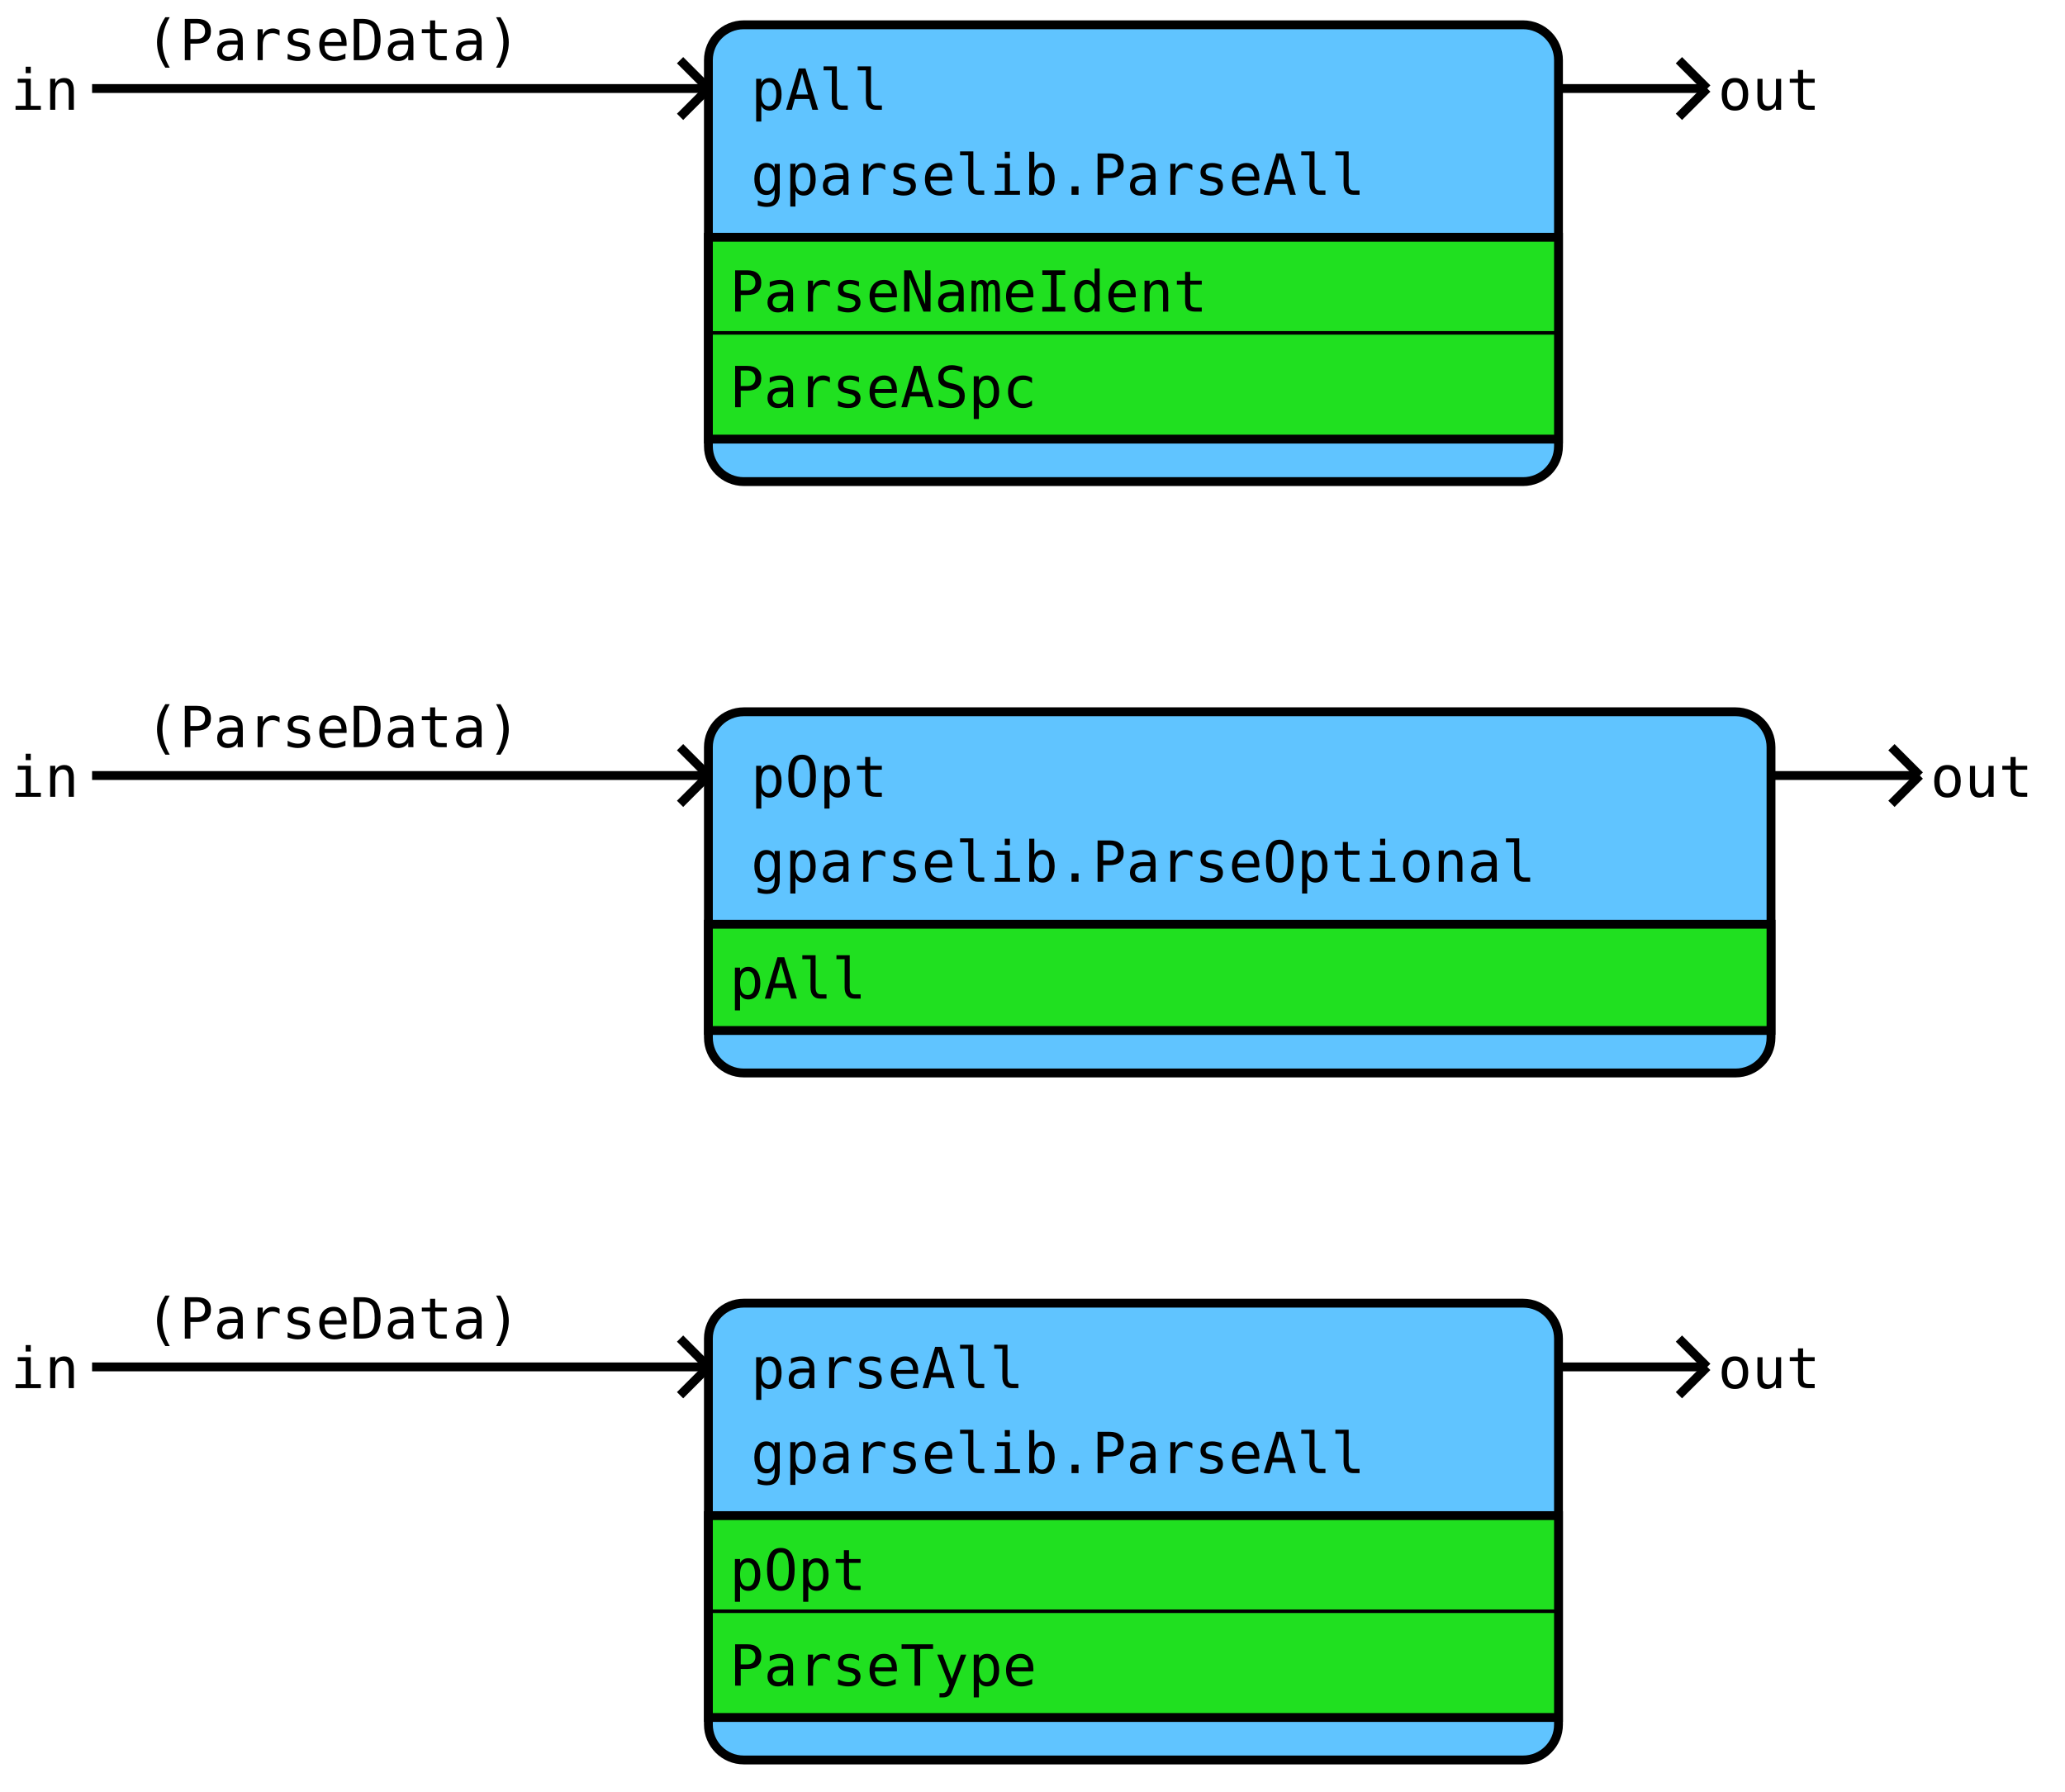
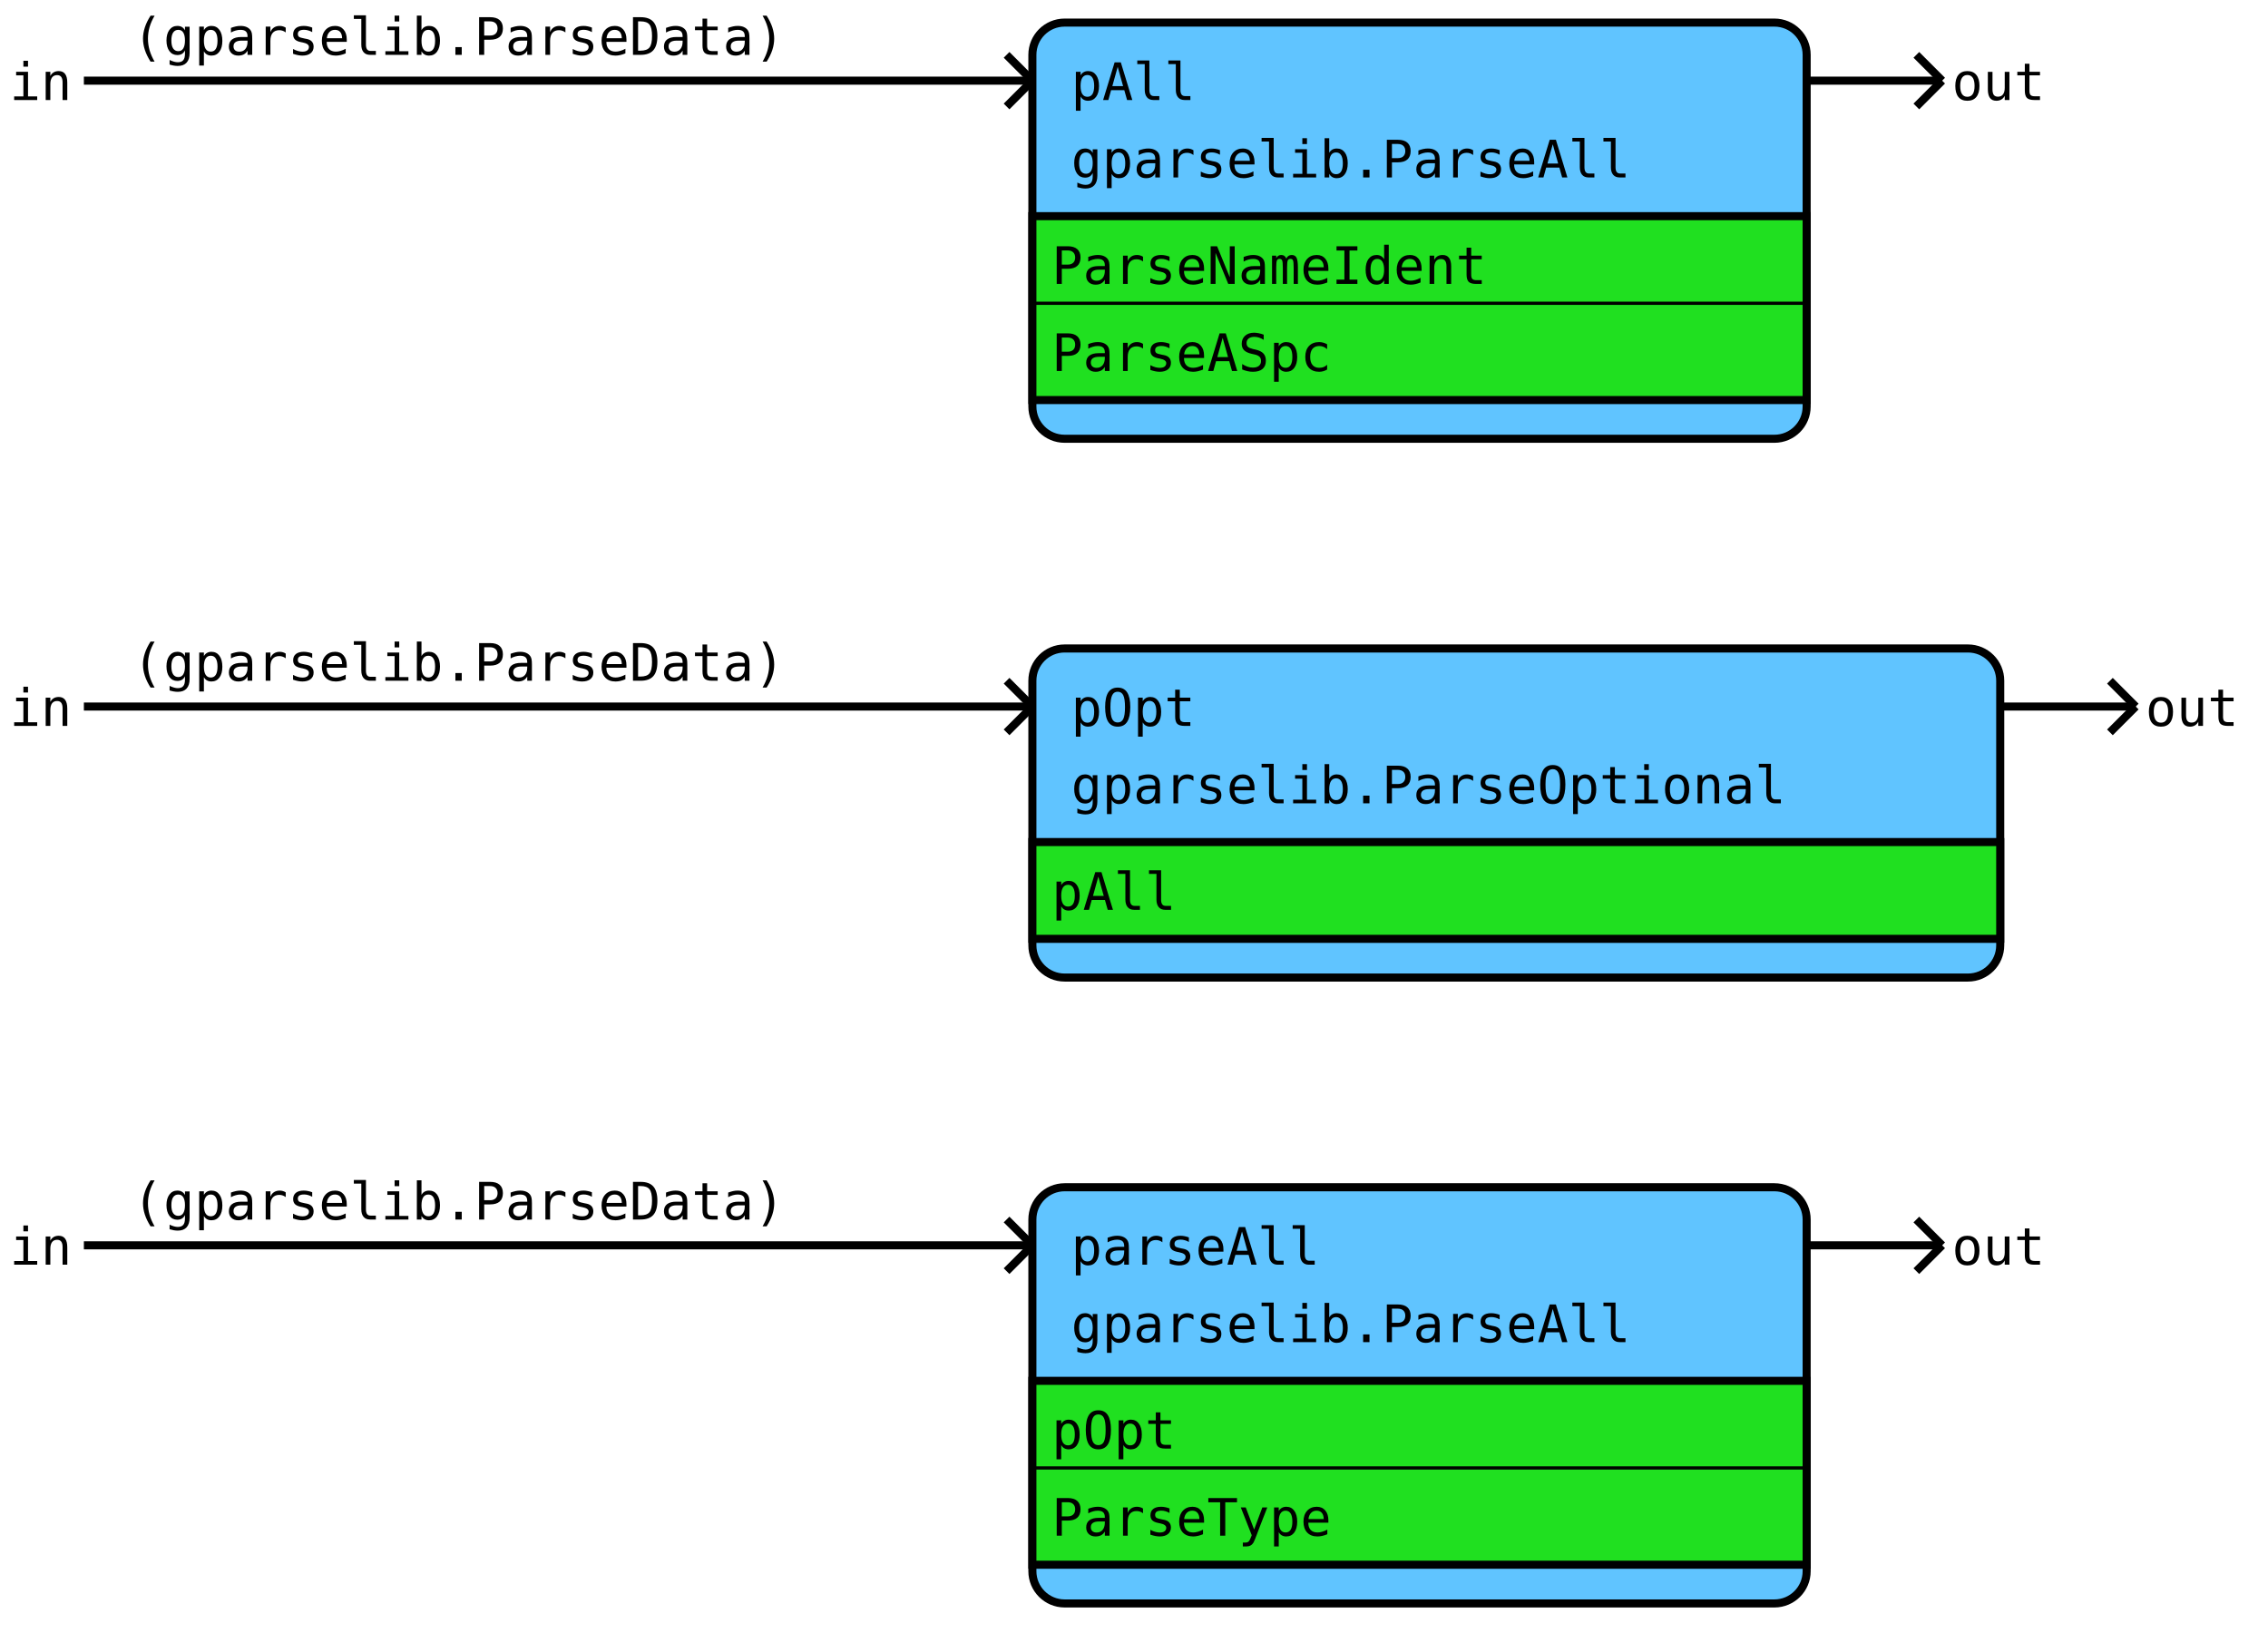
- <svg xmlns="http://www.w3.org/2000/svg" version="1.1" width="583px" height="506px">
-   <rect fill="rgb(255,255,255)" fill-opacity="1" stroke="none" stroke-opacity="1" stroke-width="0.0" width="583" height="506" x="0" y="0" />
-   <line stroke="rgb(0,0,0)" stroke-opacity="1.0" stroke-width="2.5" x1="26" y1="25" x2="200" y2="25" />
-   <line stroke="rgb(0,0,0)" stroke-opacity="1.0" stroke-width="2.5" x1="192" y1="17" x2="200" y2="25" />
-   <line stroke="rgb(0,0,0)" stroke-opacity="1.0" stroke-width="2.5" x1="192" y1="33" x2="200" y2="25" />
-   <line stroke="rgb(0,0,0)" stroke-opacity="1.0" stroke-width="2.5" x1="440" y1="25" x2="482" y2="25" />
-   <line stroke="rgb(0,0,0)" stroke-opacity="1.0" stroke-width="2.5" x1="474" y1="17" x2="482" y2="25" />
-   <line stroke="rgb(0,0,0)" stroke-opacity="1.0" stroke-width="2.5" x1="474" y1="33" x2="482" y2="25" />
-   <line stroke="rgb(0,0,0)" stroke-opacity="1.0" stroke-width="2.5" x1="26" y1="219" x2="200" y2="219" />
-   <line stroke="rgb(0,0,0)" stroke-opacity="1.0" stroke-width="2.5" x1="192" y1="211" x2="200" y2="219" />
-   <line stroke="rgb(0,0,0)" stroke-opacity="1.0" stroke-width="2.5" x1="192" y1="227" x2="200" y2="219" />
-   <line stroke="rgb(0,0,0)" stroke-opacity="1.0" stroke-width="2.5" x1="500" y1="219" x2="542" y2="219" />
-   <line stroke="rgb(0,0,0)" stroke-opacity="1.0" stroke-width="2.5" x1="534" y1="211" x2="542" y2="219" />
-   <line stroke="rgb(0,0,0)" stroke-opacity="1.0" stroke-width="2.5" x1="534" y1="227" x2="542" y2="219" />
-   <line stroke="rgb(0,0,0)" stroke-opacity="1.0" stroke-width="2.5" x1="26" y1="386" x2="200" y2="386" />
-   <line stroke="rgb(0,0,0)" stroke-opacity="1.0" stroke-width="2.5" x1="192" y1="378" x2="200" y2="386" />
-   <line stroke="rgb(0,0,0)" stroke-opacity="1.0" stroke-width="2.5" x1="192" y1="394" x2="200" y2="386" />
-   <line stroke="rgb(0,0,0)" stroke-opacity="1.0" stroke-width="2.5" x1="440" y1="386" x2="482" y2="386" />
-   <line stroke="rgb(0,0,0)" stroke-opacity="1.0" stroke-width="2.5" x1="474" y1="378" x2="482" y2="386" />
-   <line stroke="rgb(0,0,0)" stroke-opacity="1.0" stroke-width="2.5" x1="474" y1="394" x2="482" y2="386" />
-   <rect fill="rgb(96,196,255)" fill-opacity="1.0" stroke="rgb(0,0,0)" stroke-opacity="1.0" stroke-width="2.5" width="240" height="129" x="200" y="7" rx="10" ry="10" />
-   <rect fill="rgb(32,224,32)" fill-opacity="1.0" stroke="rgb(0,0,0)" stroke-opacity="1.0" stroke-width="2.5" width="240" height="57" x="200" y="67" />
-   <rect fill="rgb(96,196,255)" fill-opacity="1.0" stroke="rgb(0,0,0)" stroke-opacity="1.0" stroke-width="2.5" width="300" height="102" x="200" y="201" rx="10" ry="10" />
-   <rect fill="rgb(32,224,32)" fill-opacity="1.0" stroke="rgb(0,0,0)" stroke-opacity="1.0" stroke-width="2.5" width="300" height="30" x="200" y="261" />
-   <rect fill="rgb(96,196,255)" fill-opacity="1.0" stroke="rgb(0,0,0)" stroke-opacity="1.0" stroke-width="2.5" width="240" height="129" x="200" y="368" rx="10" ry="10" />
-   <rect fill="rgb(32,224,32)" fill-opacity="1.0" stroke="rgb(0,0,0)" stroke-opacity="1.0" stroke-width="2.5" width="240" height="57" x="200" y="428" />
-   <line stroke="rgb(0,0,0)" stroke-opacity="1.0" stroke-width="1.0" x1="200" y1="94" x2="440" y2="94" />
-   <line stroke="rgb(0,0,0)" stroke-opacity="1.0" stroke-width="1.0" x1="200" y1="455" x2="440" y2="455" />
+ <svg xmlns="http://www.w3.org/2000/svg" version="1.1" width="703px" height="506px">
+   <rect fill="rgb(255,255,255)" fill-opacity="1" stroke="none" stroke-opacity="1" stroke-width="0.0" width="703" height="506" x="0" y="0" />
+   <line stroke="rgb(0,0,0)" stroke-opacity="1.0" stroke-width="2.5" x1="26" y1="25" x2="320" y2="25" />
+   <line stroke="rgb(0,0,0)" stroke-opacity="1.0" stroke-width="2.5" x1="312" y1="17" x2="320" y2="25" />
+   <line stroke="rgb(0,0,0)" stroke-opacity="1.0" stroke-width="2.5" x1="312" y1="33" x2="320" y2="25" />
+   <line stroke="rgb(0,0,0)" stroke-opacity="1.0" stroke-width="2.5" x1="560" y1="25" x2="602" y2="25" />
+   <line stroke="rgb(0,0,0)" stroke-opacity="1.0" stroke-width="2.5" x1="594" y1="17" x2="602" y2="25" />
+   <line stroke="rgb(0,0,0)" stroke-opacity="1.0" stroke-width="2.5" x1="594" y1="33" x2="602" y2="25" />
+   <line stroke="rgb(0,0,0)" stroke-opacity="1.0" stroke-width="2.5" x1="26" y1="219" x2="320" y2="219" />
+   <line stroke="rgb(0,0,0)" stroke-opacity="1.0" stroke-width="2.5" x1="312" y1="211" x2="320" y2="219" />
+   <line stroke="rgb(0,0,0)" stroke-opacity="1.0" stroke-width="2.5" x1="312" y1="227" x2="320" y2="219" />
+   <line stroke="rgb(0,0,0)" stroke-opacity="1.0" stroke-width="2.5" x1="620" y1="219" x2="662" y2="219" />
+   <line stroke="rgb(0,0,0)" stroke-opacity="1.0" stroke-width="2.5" x1="654" y1="211" x2="662" y2="219" />
+   <line stroke="rgb(0,0,0)" stroke-opacity="1.0" stroke-width="2.5" x1="654" y1="227" x2="662" y2="219" />
+   <line stroke="rgb(0,0,0)" stroke-opacity="1.0" stroke-width="2.5" x1="26" y1="386" x2="320" y2="386" />
+   <line stroke="rgb(0,0,0)" stroke-opacity="1.0" stroke-width="2.5" x1="312" y1="378" x2="320" y2="386" />
+   <line stroke="rgb(0,0,0)" stroke-opacity="1.0" stroke-width="2.5" x1="312" y1="394" x2="320" y2="386" />
+   <line stroke="rgb(0,0,0)" stroke-opacity="1.0" stroke-width="2.5" x1="560" y1="386" x2="602" y2="386" />
+   <line stroke="rgb(0,0,0)" stroke-opacity="1.0" stroke-width="2.5" x1="594" y1="378" x2="602" y2="386" />
+   <line stroke="rgb(0,0,0)" stroke-opacity="1.0" stroke-width="2.5" x1="594" y1="394" x2="602" y2="386" />
+   <rect fill="rgb(96,196,255)" fill-opacity="1.0" stroke="rgb(0,0,0)" stroke-opacity="1.0" stroke-width="2.5" width="240" height="129" x="320" y="7" rx="10" ry="10" />
+   <rect fill="rgb(32,224,32)" fill-opacity="1.0" stroke="rgb(0,0,0)" stroke-opacity="1.0" stroke-width="2.5" width="240" height="57" x="320" y="67" />
+   <rect fill="rgb(96,196,255)" fill-opacity="1.0" stroke="rgb(0,0,0)" stroke-opacity="1.0" stroke-width="2.5" width="300" height="102" x="320" y="201" rx="10" ry="10" />
+   <rect fill="rgb(32,224,32)" fill-opacity="1.0" stroke="rgb(0,0,0)" stroke-opacity="1.0" stroke-width="2.5" width="300" height="30" x="320" y="261" />
+   <rect fill="rgb(96,196,255)" fill-opacity="1.0" stroke="rgb(0,0,0)" stroke-opacity="1.0" stroke-width="2.5" width="240" height="129" x="320" y="368" rx="10" ry="10" />
+   <rect fill="rgb(32,224,32)" fill-opacity="1.0" stroke="rgb(0,0,0)" stroke-opacity="1.0" stroke-width="2.5" width="240" height="57" x="320" y="428" />
+   <line stroke="rgb(0,0,0)" stroke-opacity="1.0" stroke-width="1.0" x1="320" y1="94" x2="560" y2="94" />
+   <line stroke="rgb(0,0,0)" stroke-opacity="1.0" stroke-width="1.0" x1="320" y1="455" x2="560" y2="455" />
  <text fill="rgb(0,0,0)" fill-opacity="1.0" font-family="monospace" font-size="16" x="3" y="31" textLength="22" lengthAdjust="spacingAndGlyphs" xml:space="preserve">in</text>
-   <text fill="rgb(0,0,0)" fill-opacity="1.0" font-family="monospace" font-size="16" x="41" y="17" textLength="132" lengthAdjust="spacingAndGlyphs" xml:space="preserve">(ParseData)</text>
-   <text fill="rgb(0,0,0)" fill-opacity="1.0" font-family="monospace" font-size="16" x="212" y="31" textLength="48" lengthAdjust="spacingAndGlyphs" xml:space="preserve">pAll</text>
-   <text fill="rgb(0,0,0)" fill-opacity="1.0" font-family="monospace" font-size="16" x="212" y="55" textLength="216" lengthAdjust="spacingAndGlyphs" xml:space="preserve">gparselib.ParseAll</text>
-   <text fill="rgb(0,0,0)" fill-opacity="1.0" font-family="monospace" font-size="16" x="206" y="88" textLength="168" lengthAdjust="spacingAndGlyphs" xml:space="preserve">ParseNameIdent</text>
-   <text fill="rgb(0,0,0)" fill-opacity="1.0" font-family="monospace" font-size="16" x="206" y="115" textLength="108" lengthAdjust="spacingAndGlyphs" xml:space="preserve">ParseASpc</text>
-   <text fill="rgb(0,0,0)" fill-opacity="1.0" font-family="monospace" font-size="16" x="485" y="31" textLength="34" lengthAdjust="spacingAndGlyphs" xml:space="preserve">out</text>
+   <text fill="rgb(0,0,0)" fill-opacity="1.0" font-family="monospace" font-size="16" x="41" y="17" textLength="252" lengthAdjust="spacingAndGlyphs" xml:space="preserve">(gparselib.ParseData)</text>
+   <text fill="rgb(0,0,0)" fill-opacity="1.0" font-family="monospace" font-size="16" x="332" y="31" textLength="48" lengthAdjust="spacingAndGlyphs" xml:space="preserve">pAll</text>
+   <text fill="rgb(0,0,0)" fill-opacity="1.0" font-family="monospace" font-size="16" x="332" y="55" textLength="216" lengthAdjust="spacingAndGlyphs" xml:space="preserve">gparselib.ParseAll</text>
+   <text fill="rgb(0,0,0)" fill-opacity="1.0" font-family="monospace" font-size="16" x="326" y="88" textLength="168" lengthAdjust="spacingAndGlyphs" xml:space="preserve">ParseNameIdent</text>
+   <text fill="rgb(0,0,0)" fill-opacity="1.0" font-family="monospace" font-size="16" x="326" y="115" textLength="108" lengthAdjust="spacingAndGlyphs" xml:space="preserve">ParseASpc</text>
+   <text fill="rgb(0,0,0)" fill-opacity="1.0" font-family="monospace" font-size="16" x="605" y="31" textLength="34" lengthAdjust="spacingAndGlyphs" xml:space="preserve">out</text>
  <text fill="rgb(0,0,0)" fill-opacity="1.0" font-family="monospace" font-size="16" x="3" y="225" textLength="22" lengthAdjust="spacingAndGlyphs" xml:space="preserve">in</text>
-   <text fill="rgb(0,0,0)" fill-opacity="1.0" font-family="monospace" font-size="16" x="41" y="211" textLength="132" lengthAdjust="spacingAndGlyphs" xml:space="preserve">(ParseData)</text>
-   <text fill="rgb(0,0,0)" fill-opacity="1.0" font-family="monospace" font-size="16" x="212" y="225" textLength="48" lengthAdjust="spacingAndGlyphs" xml:space="preserve">pOpt</text>
-   <text fill="rgb(0,0,0)" fill-opacity="1.0" font-family="monospace" font-size="16" x="212" y="249" textLength="276" lengthAdjust="spacingAndGlyphs" xml:space="preserve">gparselib.ParseOptional</text>
-   <text fill="rgb(0,0,0)" fill-opacity="1.0" font-family="monospace" font-size="16" x="206" y="282" textLength="48" lengthAdjust="spacingAndGlyphs" xml:space="preserve">pAll</text>
-   <text fill="rgb(0,0,0)" fill-opacity="1.0" font-family="monospace" font-size="16" x="545" y="225" textLength="34" lengthAdjust="spacingAndGlyphs" xml:space="preserve">out</text>
+   <text fill="rgb(0,0,0)" fill-opacity="1.0" font-family="monospace" font-size="16" x="41" y="211" textLength="252" lengthAdjust="spacingAndGlyphs" xml:space="preserve">(gparselib.ParseData)</text>
+   <text fill="rgb(0,0,0)" fill-opacity="1.0" font-family="monospace" font-size="16" x="332" y="225" textLength="48" lengthAdjust="spacingAndGlyphs" xml:space="preserve">pOpt</text>
+   <text fill="rgb(0,0,0)" fill-opacity="1.0" font-family="monospace" font-size="16" x="332" y="249" textLength="276" lengthAdjust="spacingAndGlyphs" xml:space="preserve">gparselib.ParseOptional</text>
+   <text fill="rgb(0,0,0)" fill-opacity="1.0" font-family="monospace" font-size="16" x="326" y="282" textLength="48" lengthAdjust="spacingAndGlyphs" xml:space="preserve">pAll</text>
+   <text fill="rgb(0,0,0)" fill-opacity="1.0" font-family="monospace" font-size="16" x="665" y="225" textLength="34" lengthAdjust="spacingAndGlyphs" xml:space="preserve">out</text>
  <text fill="rgb(0,0,0)" fill-opacity="1.0" font-family="monospace" font-size="16" x="3" y="392" textLength="22" lengthAdjust="spacingAndGlyphs" xml:space="preserve">in</text>
-   <text fill="rgb(0,0,0)" fill-opacity="1.0" font-family="monospace" font-size="16" x="41" y="378" textLength="132" lengthAdjust="spacingAndGlyphs" xml:space="preserve">(ParseData)</text>
-   <text fill="rgb(0,0,0)" fill-opacity="1.0" font-family="monospace" font-size="16" x="212" y="392" textLength="96" lengthAdjust="spacingAndGlyphs" xml:space="preserve">parseAll</text>
-   <text fill="rgb(0,0,0)" fill-opacity="1.0" font-family="monospace" font-size="16" x="212" y="416" textLength="216" lengthAdjust="spacingAndGlyphs" xml:space="preserve">gparselib.ParseAll</text>
-   <text fill="rgb(0,0,0)" fill-opacity="1.0" font-family="monospace" font-size="16" x="206" y="449" textLength="48" lengthAdjust="spacingAndGlyphs" xml:space="preserve">pOpt</text>
-   <text fill="rgb(0,0,0)" fill-opacity="1.0" font-family="monospace" font-size="16" x="206" y="476" textLength="108" lengthAdjust="spacingAndGlyphs" xml:space="preserve">ParseType</text>
-   <text fill="rgb(0,0,0)" fill-opacity="1.0" font-family="monospace" font-size="16" x="485" y="392" textLength="34" lengthAdjust="spacingAndGlyphs" xml:space="preserve">out</text>
+   <text fill="rgb(0,0,0)" fill-opacity="1.0" font-family="monospace" font-size="16" x="41" y="378" textLength="252" lengthAdjust="spacingAndGlyphs" xml:space="preserve">(gparselib.ParseData)</text>
+   <text fill="rgb(0,0,0)" fill-opacity="1.0" font-family="monospace" font-size="16" x="332" y="392" textLength="96" lengthAdjust="spacingAndGlyphs" xml:space="preserve">parseAll</text>
+   <text fill="rgb(0,0,0)" fill-opacity="1.0" font-family="monospace" font-size="16" x="332" y="416" textLength="216" lengthAdjust="spacingAndGlyphs" xml:space="preserve">gparselib.ParseAll</text>
+   <text fill="rgb(0,0,0)" fill-opacity="1.0" font-family="monospace" font-size="16" x="326" y="449" textLength="48" lengthAdjust="spacingAndGlyphs" xml:space="preserve">pOpt</text>
+   <text fill="rgb(0,0,0)" fill-opacity="1.0" font-family="monospace" font-size="16" x="326" y="476" textLength="108" lengthAdjust="spacingAndGlyphs" xml:space="preserve">ParseType</text>
+   <text fill="rgb(0,0,0)" fill-opacity="1.0" font-family="monospace" font-size="16" x="605" y="392" textLength="34" lengthAdjust="spacingAndGlyphs" xml:space="preserve">out</text>
</svg>
